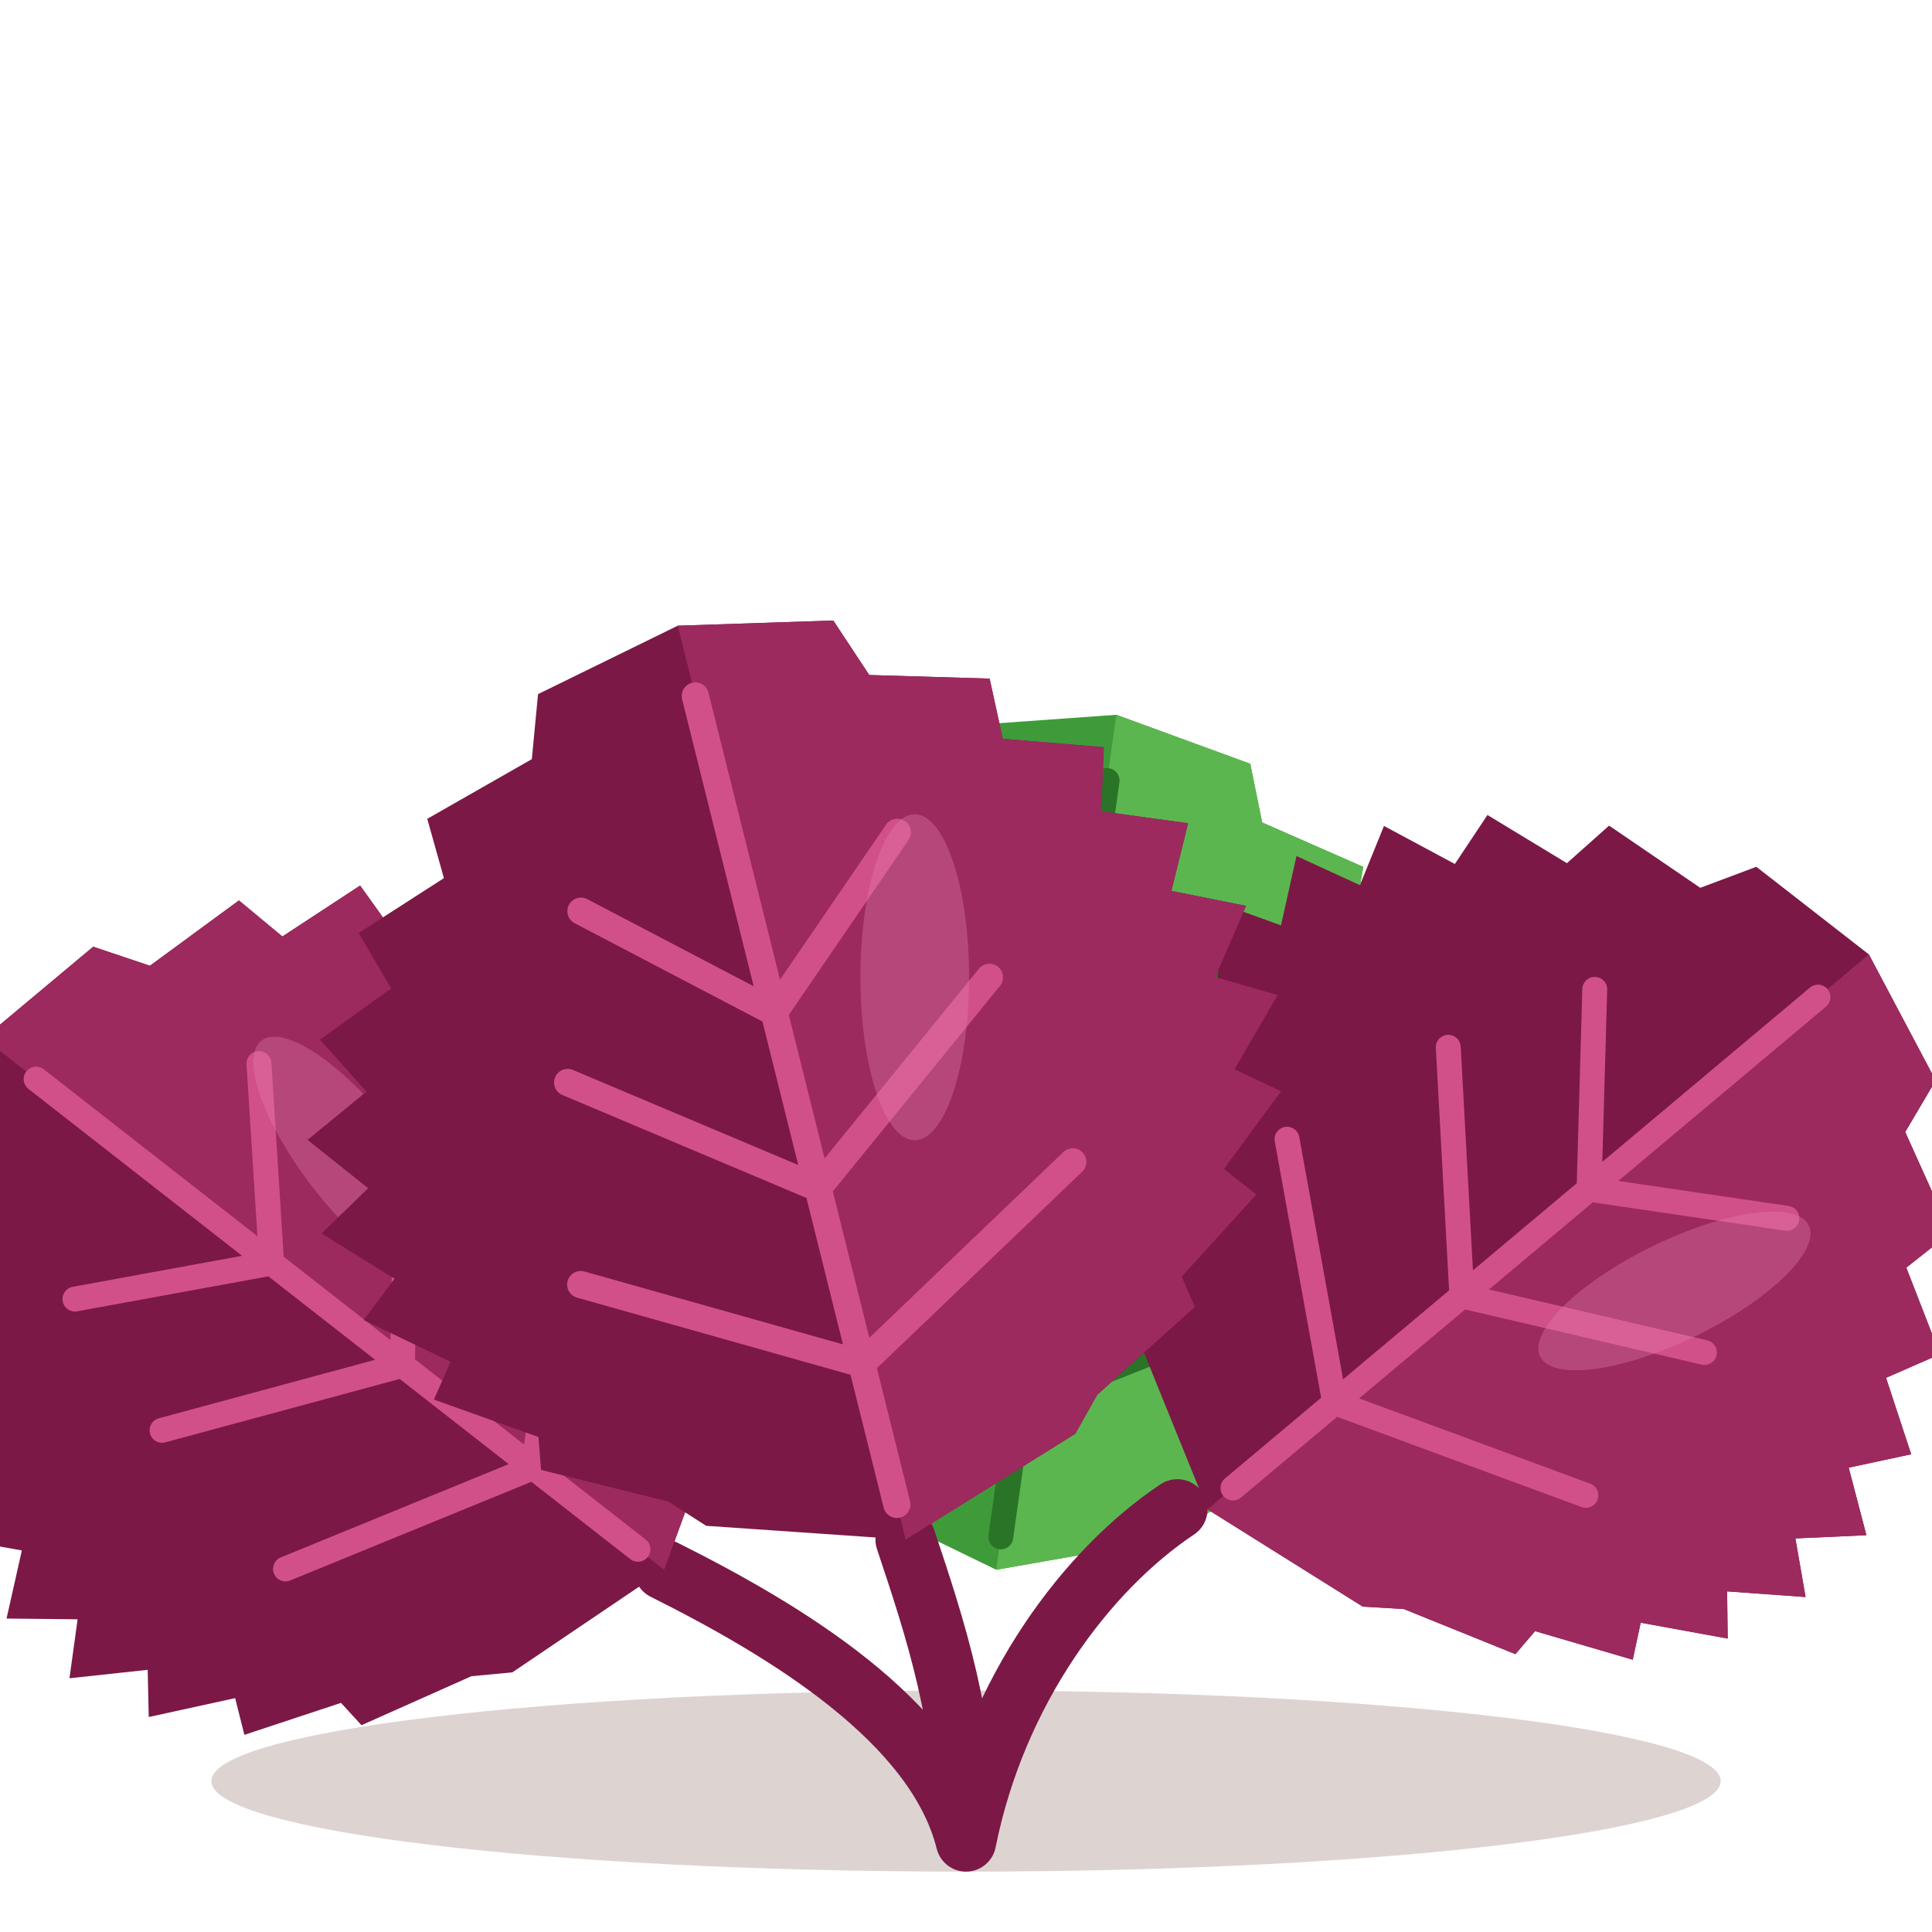
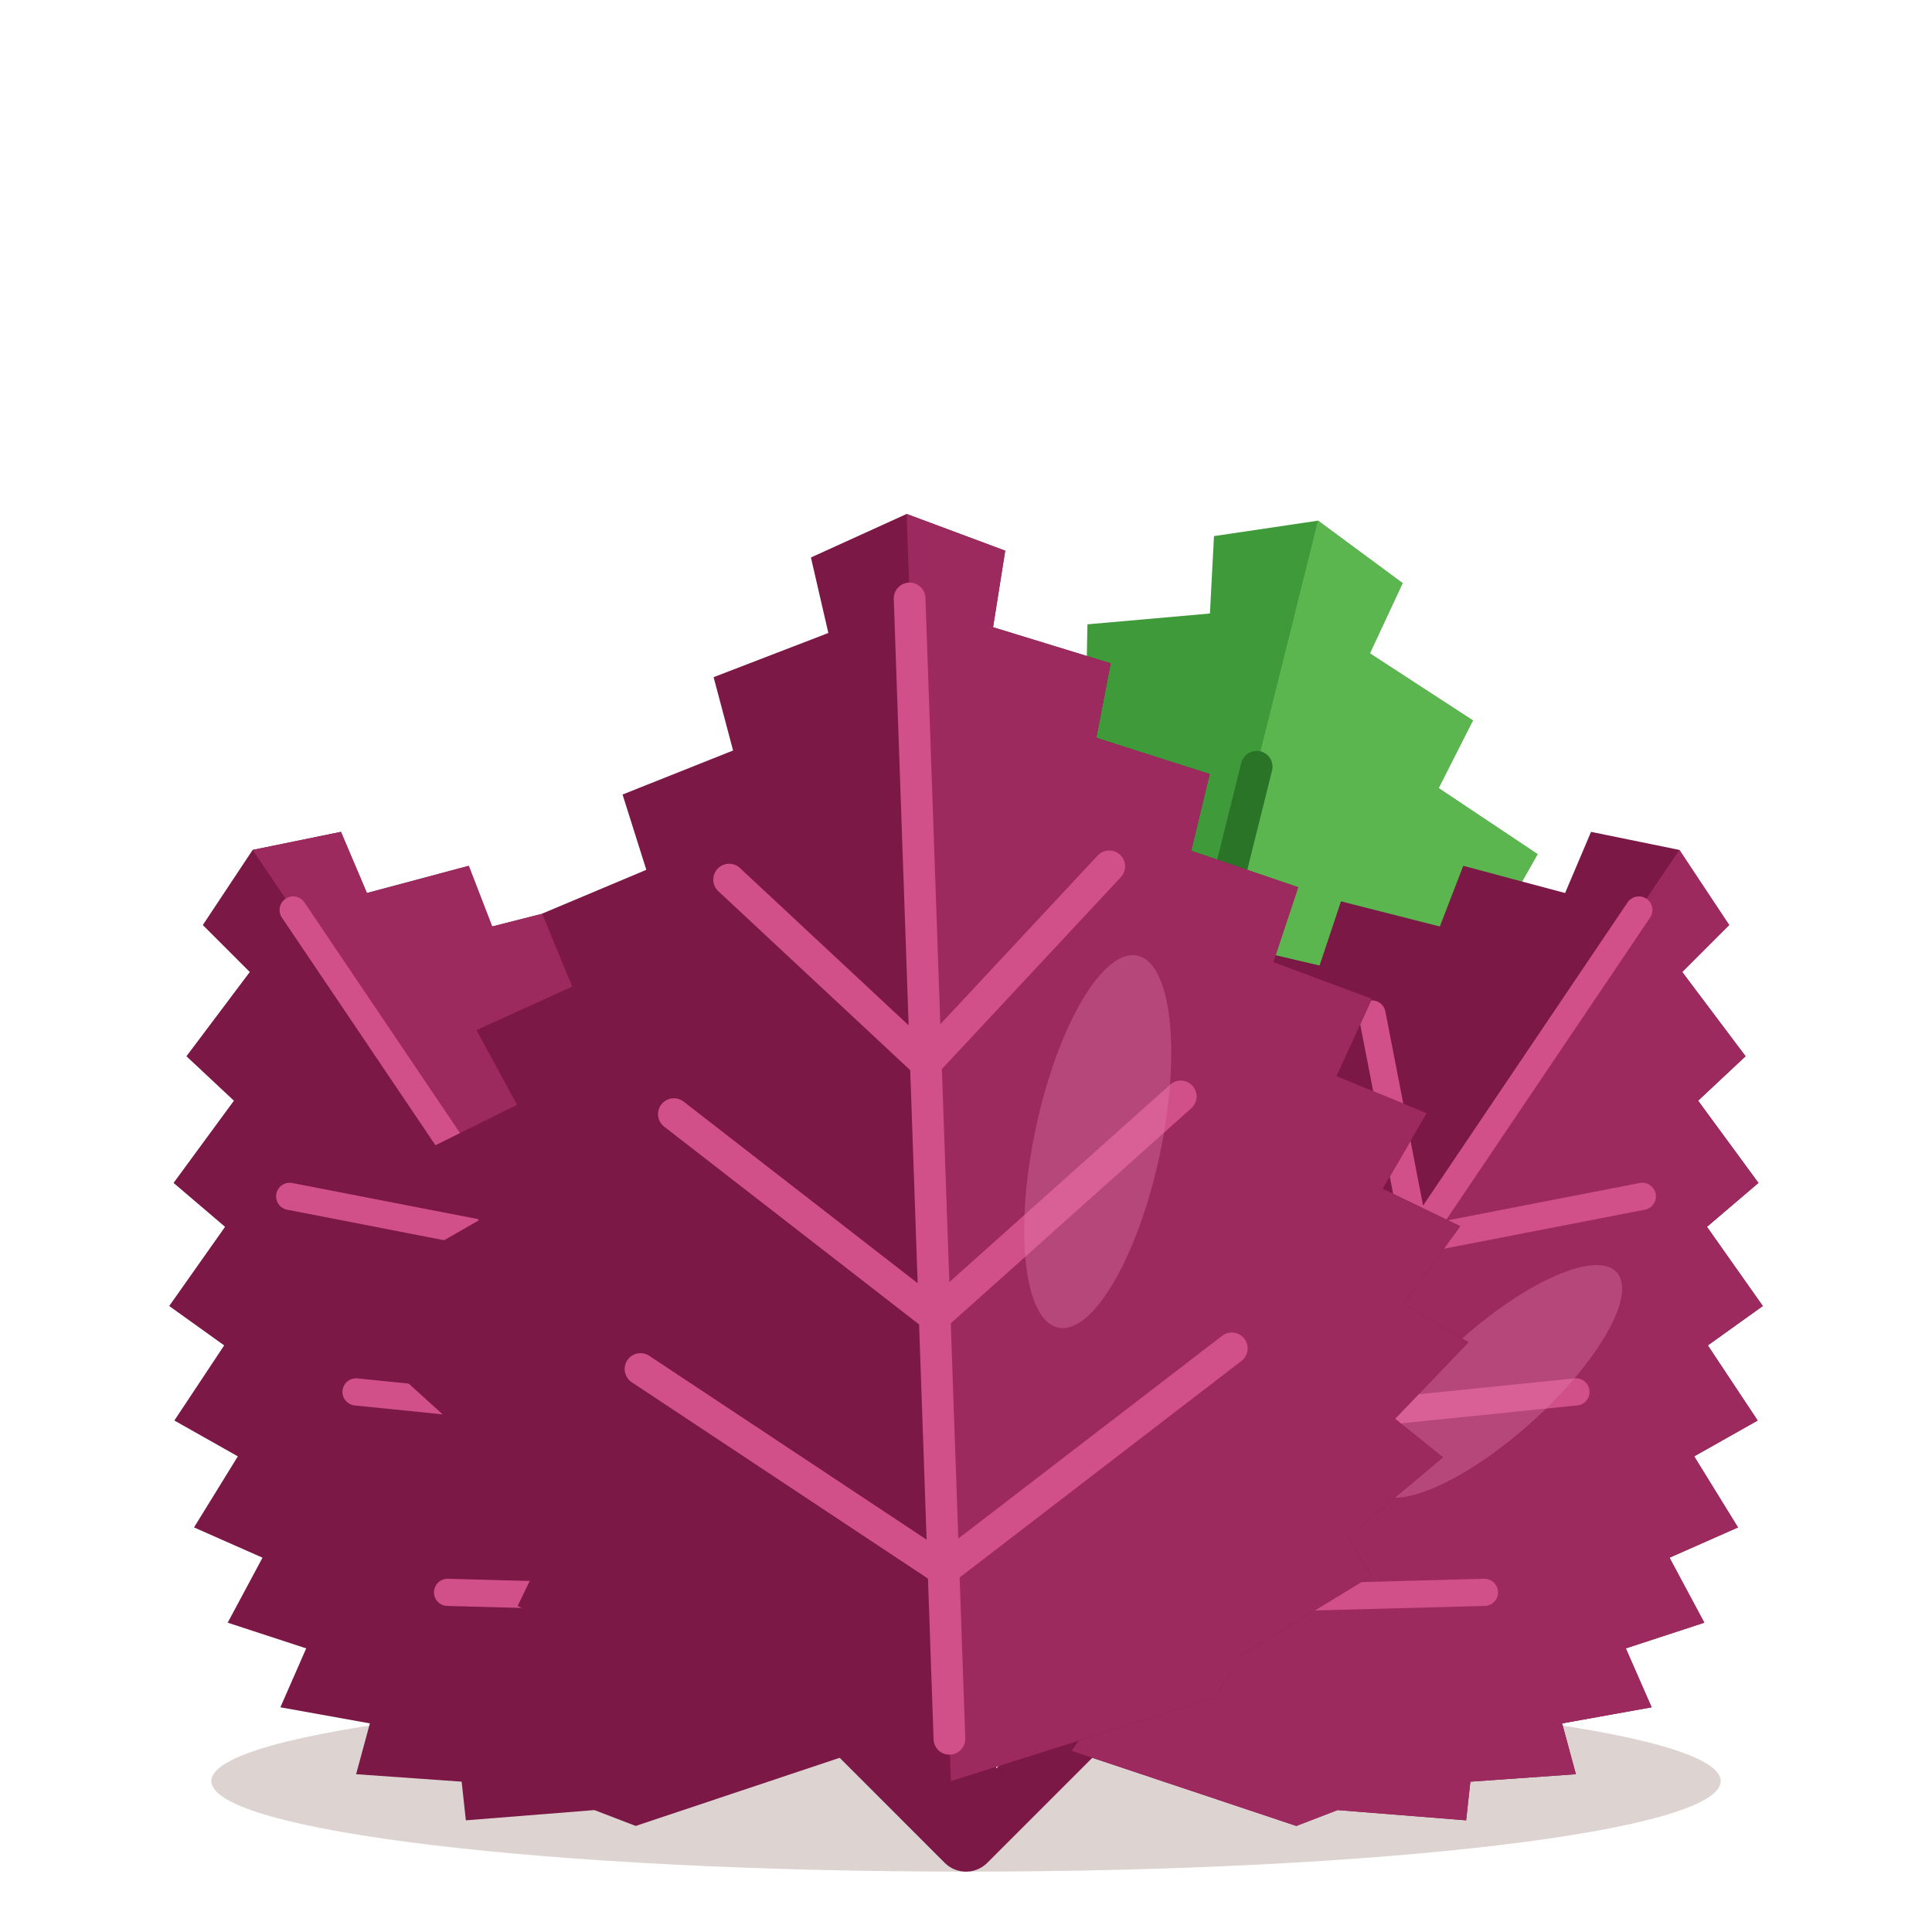
<svg xmlns="http://www.w3.org/2000/svg" viewBox="0 0 128 128">
  <defs>
    <g id="pu">
-       <path d="M0 0L-10.5 -3.4 -12.2 -5.2 -18.6 -8.6 -18.3 -10.4 -23.4 -13.8 -22 -15.6 -26.1 -19 -23.9 -20.8 -27.2 -24.2 -24.1 -26 -26.7 -29.4 -22.9 -31.2 -24.7 -34.6 -20.2 -36.4 -21.2 -39.8 -15.9 -41.6 -16 -45 -9.6 -46.8 -8.4 -50.2 0 -52 8.4 -50.2 9.6 -46.8 16 -45 15.9 -41.6 21.2 -39.8 20.2 -36.4 24.7 -34.6 22.9 -31.2 26.7 -29.4 24.1 -26 27.2 -24.2 23.9 -20.8 26.1 -19 22 -15.6 23.4 -13.8 18.3 -10.4 18.6 -8.6 12.2 -5.2 10.5 -3.4Z" fill="#7b1846" />
-       <path d="M0 0L10.5 -3.4 12.2 -5.2 18.6 -8.6 18.3 -10.4 23.4 -13.8 22 -15.6 26.1 -19 23.9 -20.8 27.2 -24.2 24.1 -26 26.7 -29.4 22.9 -31.2 24.7 -34.6 20.2 -36.4 21.2 -39.8 15.9 -41.6 16 -45 9.6 -46.8 8.4 -50.2 0 -52Z" fill="#9c2a5e" />
-       <path d="M0 -2V-48M0 -10L-14 -18M0 -10L14 -18M0 -20L-12 -29M0 -20L12 -29M0 -30L-9 -38M0 -30L9 -38" stroke="#d2508a" stroke-width="1.5" fill="none" stroke-linecap="round" />
+       <path d="M0 0L-12.6 -3.5 -14 -5.5 -20.2 -9 -19.2 -10.9 -23.8 -14.5 -21.6 -16.4 -25.2 -19.9 -22.2 -21.8 -25 -25.4 -21.4 -27.3 -23.6 -30.8 -19.4 -32.7 -21.2 -36.3 -16.6 -38.2 -17.9 -41.7 -12.9 -43.6 -13.9 -47.2 -8.6 -49.1 -9.4 -52.6 -3.9 -54.5 -4.6 -58.1 0 -60 4.6 -58.1 3.9 -54.5 9.4 -52.6 8.6 -49.1 13.9 -47.2 12.9 -43.6 17.9 -41.7 16.6 -38.2 21.2 -36.3 19.4 -32.7 23.6 -30.8 21.4 -27.3 25 -25.4 22.2 -21.8 25.2 -19.9 21.6 -16.4 23.8 -14.5 19.2 -10.9 20.2 -9 14 -5.5 12.6 -3.5Z" fill="#7b1846" />
+       <path d="M0 0L12.6 -3.5 14 -5.5 20.2 -9 19.2 -10.9 23.8 -14.5 21.6 -16.4 25.2 -19.9 22.2 -21.8 25 -25.4 21.4 -27.3 23.6 -30.8 19.4 -32.7 21.2 -36.3 16.6 -38.2 17.9 -41.7 12.9 -43.6 13.9 -47.2 8.6 -49.1 9.4 -52.6 3.9 -54.5 4.6 -58.1 0 -60Z" fill="#9c2a5e" />
+       <path d="M0 -2V-56M0 -10L-14 -20M0 -10L14 -20M0 -22L-12 -32M0 -22L12 -32M0 -34L-9 -43M0 -34L9 -43" stroke="#d2508a" stroke-width="1.5" fill="none" stroke-linecap="round" />
      <ellipse cx="8" cy="-30" rx="3" ry="9" fill="#e57fae" opacity=".35" transform="rotate(14 8 -30)" />
    </g>
    <g id="gr">
-       <path d="M0 0L-10.5 -3.4 -12.2 -5.2 -18.6 -8.6 -18.3 -10.4 -23.4 -13.8 -22 -15.6 -26.1 -19 -23.9 -20.8 -27.2 -24.2 -24.1 -26 -26.7 -29.4 -22.9 -31.2 -24.7 -34.6 -20.2 -36.4 -21.2 -39.8 -15.9 -41.6 -16 -45 -9.6 -46.8 -8.4 -50.2 0 -52 8.4 -50.2 9.6 -46.8 16 -45 15.9 -41.6 21.2 -39.8 20.2 -36.4 24.7 -34.6 22.9 -31.2 26.7 -29.4 24.1 -26 27.2 -24.2 23.9 -20.8 26.1 -19 22 -15.6 23.4 -13.8 18.3 -10.4 18.6 -8.6 12.2 -5.2 10.5 -3.4Z" fill="#3f9b3a" />
-       <path d="M0 0L10.5 -3.4 12.2 -5.2 18.6 -8.6 18.3 -10.4 23.4 -13.8 22 -15.6 26.1 -19 23.9 -20.8 27.2 -24.2 24.1 -26 26.7 -29.4 22.9 -31.2 24.7 -34.6 20.2 -36.4 21.2 -39.8 15.9 -41.6 16 -45 9.6 -46.8 8.4 -50.2 0 -52Z" fill="#5cb64f" />
+       <path d="M0 0L-12.6 -3.5 -14 -5.5 -20.2 -9 -19.2 -10.9 -23.8 -14.5 -21.6 -16.4 -25.2 -19.9 -22.2 -21.8 -25 -25.4 -21.4 -27.3 -23.6 -30.8 -19.4 -32.7 -21.2 -36.3 -16.6 -38.2 -17.9 -41.7 -12.9 -43.6 -13.9 -47.2 -8.6 -49.1 -9.4 -52.6 -3.9 -54.5 -4.6 -58.1 0 -60 4.6 -58.1 3.9 -54.5 9.4 -52.6 8.6 -49.1 13.9 -47.2 12.9 -43.6 17.9 -41.7 16.6 -38.2 21.2 -36.3 19.4 -32.7 23.6 -30.8 21.4 -27.3 25 -25.4 22.2 -21.8 25.2 -19.9 21.6 -16.4 23.8 -14.5 19.2 -10.9 20.2 -9 14 -5.5 12.6 -3.5Z" fill="#3f9b3a" />
+       <path d="M0 0L12.6 -3.5 14 -5.5 20.2 -9 19.2 -10.9 23.8 -14.5 21.6 -16.4 25.2 -19.9 22.2 -21.8 25 -25.4 21.4 -27.3 23.6 -30.8 19.4 -32.7 21.2 -36.3 16.6 -38.2 17.9 -41.7 12.9 -43.6 13.9 -47.2 8.6 -49.1 9.4 -52.6 3.9 -54.5 4.6 -58.1 0 -60Z" fill="#5cb64f" />
      <path d="M0 -2V-48M0 -10L-14 -18M0 -10L14 -18M0 -20L-12 -29M0 -20L12 -29M0 -30L-9 -38M0 -30L9 -38" stroke="#2a7428" stroke-width="1.5" fill="none" stroke-linecap="round" />
    </g>
  </defs>
  <ellipse cx="64" cy="118" rx="50" ry="6" fill="#8d6e63" opacity=".3" />
-   <use href="#gr" transform="translate(66 104) rotate(8) scale(1.1)" />
-   <path d="M64 122C64 114 62 108 60 102M64 122C66 112 72 104 78 100M64 122C62 114 52 108 44 104" stroke="#7b1846" stroke-width="4" fill="none" stroke-linecap="round" />
-   <use href="#pu" transform="translate(44 104) rotate(-52) scale(1.1)" />
-   <use href="#pu" transform="translate(80 100) rotate(50) scale(1.1)" />
-   <use href="#pu" transform="translate(60 102) rotate(-14) scale(1.2)" />
+   <use href="#gr" transform="translate(67 116) rotate(14) scale(1.4)" />
+   <path d="M64 122V110M64 122L74 112M64 122L54 112" stroke="#7b1846" stroke-width="4" fill="none" stroke-linecap="round" />
+   <use href="#pu" transform="translate(57 116) rotate(-34) scale(1.2)" />
+   <use href="#pu" transform="translate(71 116) rotate(34) scale(1.2)" />
+   <use href="#pu" transform="translate(63 118) rotate(-2) scale(1.4)" />
</svg>
